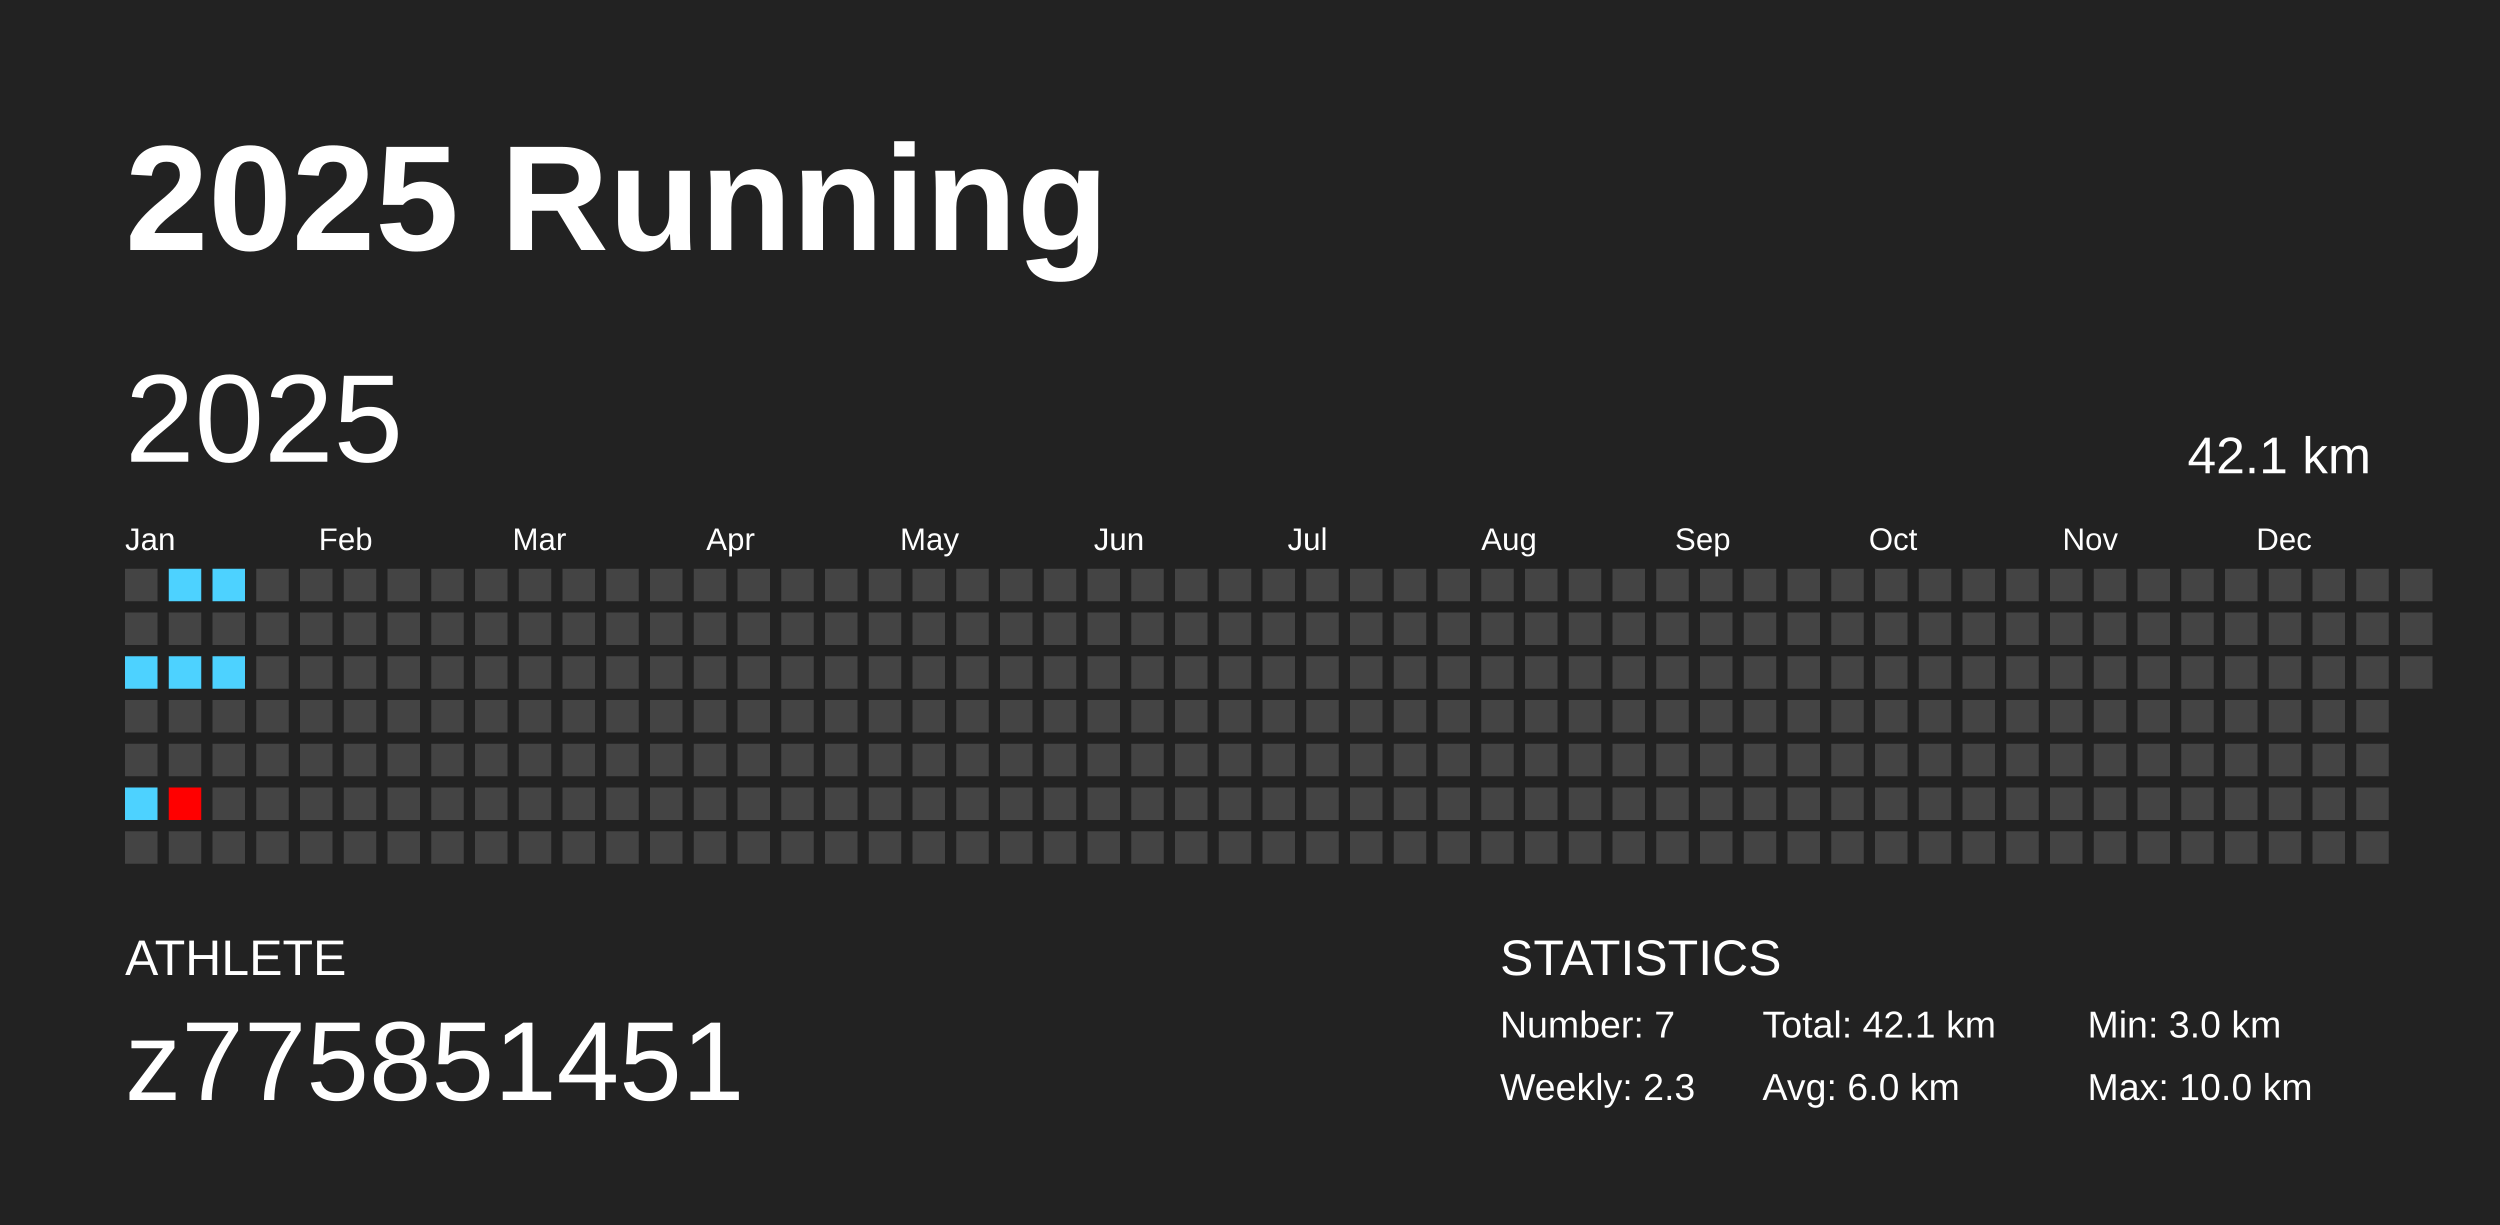
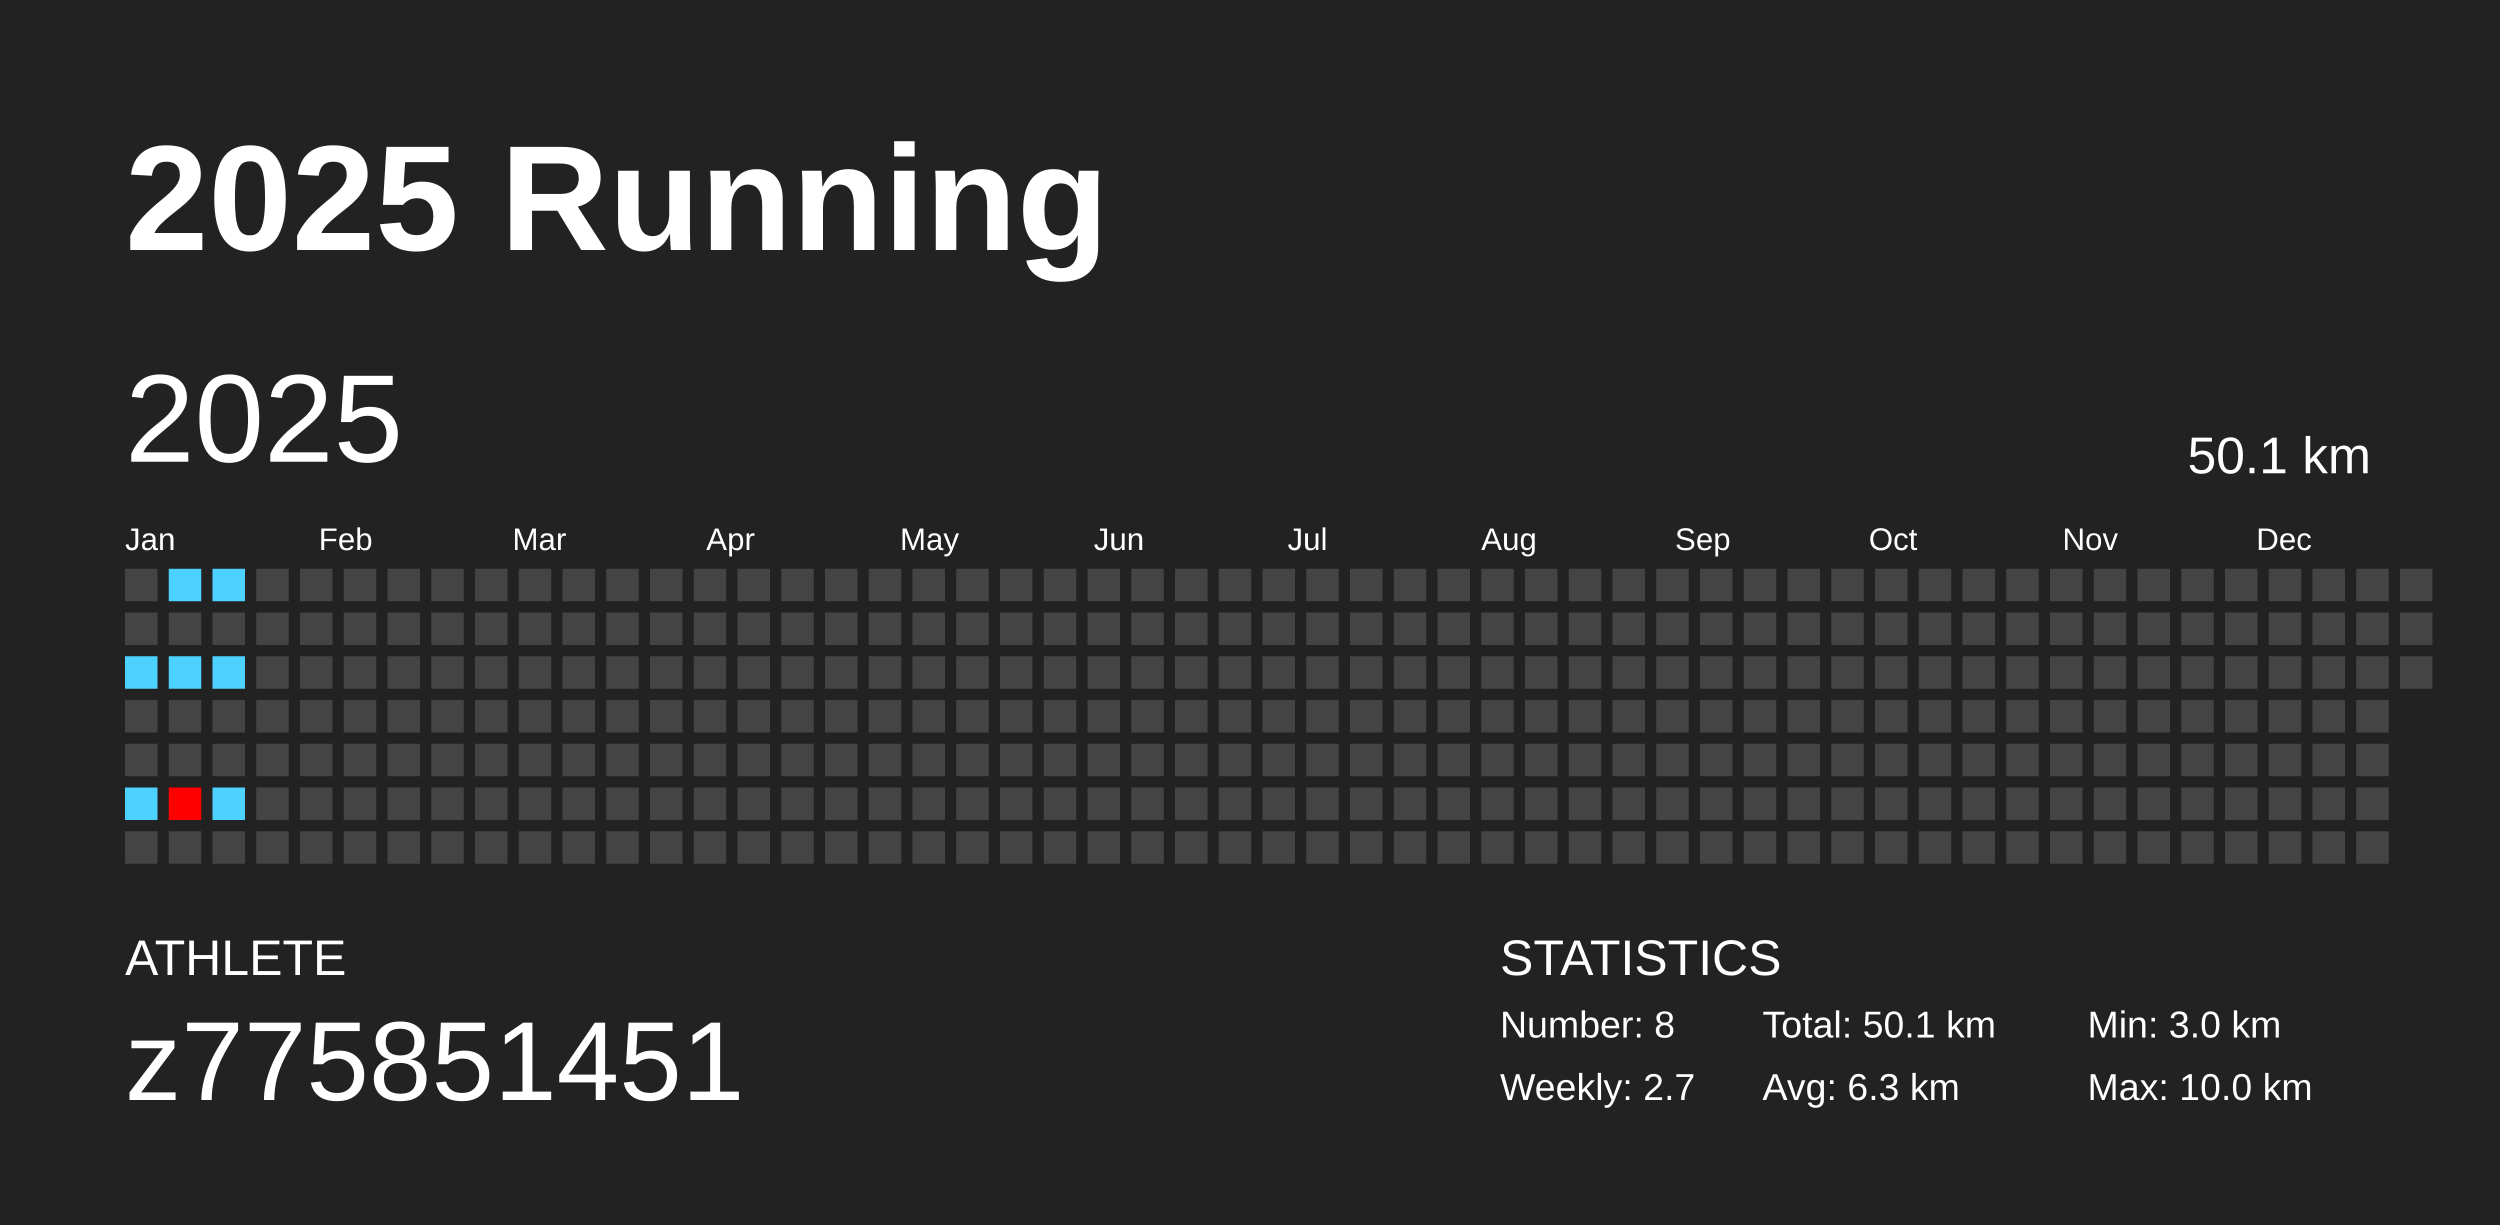
<svg xmlns="http://www.w3.org/2000/svg" baseProfile="full" height="98mm" version="1.1" viewBox="0,0,200,98" width="200mm">
  <defs />
  <rect fill="#222222" height="98" width="200" x="0" y="0" />
  <text fill="#FFFFFF" style="font-size:12px; font-family:Arial; font-weight:bold;" x="10" y="20">2025 Running</text>
  <text fill="#FFFFFF" style="font-size:4px; font-family:Arial" x="10" y="78">ATHLETE</text>
  <text fill="#FFFFFF" style="font-size:9px; font-family:Arial" x="10" y="88">z775851451</text>
  <text fill="#FFFFFF" style="font-size:4px; font-family:Arial" x="120" y="78">STATISTICS</text>
-   <text fill="#FFFFFF" style="font-size:3px; font-family:Arial" x="120" y="83">Number: 7</text>
-   <text fill="#FFFFFF" style="font-size:3px; font-family:Arial" x="120" y="88">Weekly: 2.3</text>
-   <text fill="#FFFFFF" style="font-size:3px; font-family:Arial" x="141" y="83">Total: 42.1 km</text>
-   <text fill="#FFFFFF" style="font-size:3px; font-family:Arial" x="141" y="88">Avg: 6.0 km</text>
+   <text fill="#FFFFFF" style="font-size:3px; font-family:Arial" x="120" y="83">Number: 8</text>
+   <text fill="#FFFFFF" style="font-size:3px; font-family:Arial" x="120" y="88">Weekly: 2.7</text>
+   <text fill="#FFFFFF" style="font-size:3px; font-family:Arial" x="141" y="83">Total: 50.1 km</text>
+   <text fill="#FFFFFF" style="font-size:3px; font-family:Arial" x="141" y="88">Avg: 6.3 km</text>
  <text fill="#FFFFFF" style="font-size:3px; font-family:Arial" x="167" y="83">Min: 3.0 km</text>
  <text fill="#FFFFFF" style="font-size:3px; font-family:Arial" x="167" y="88">Max: 10.0 km</text>
  <text dominant-baseline="hanging" fill="#FFFFFF" style="font-size:10.0px; font-family:Arial;" x="10" y="30">2025</text>
-   <text dominant-baseline="hanging" fill="#FFFFFF" style="font-size:4.125px; font-family:Arial;" x="175" y="35">42.1 km</text>
+   <text dominant-baseline="hanging" fill="#FFFFFF" style="font-size:4.125px; font-family:Arial;" x="175" y="35">50.1 km</text>
  <text fill="#FFFFFF" style="font-size:2.5px; font-family:Arial" x="10.0" y="44">Jan</text>
  <text fill="#FFFFFF" style="font-size:2.5px; font-family:Arial" x="25.5" y="44">Feb</text>
  <text fill="#FFFFFF" style="font-size:2.5px; font-family:Arial" x="41.0" y="44">Mar</text>
  <text fill="#FFFFFF" style="font-size:2.5px; font-family:Arial" x="56.5" y="44">Apr</text>
  <text fill="#FFFFFF" style="font-size:2.5px; font-family:Arial" x="72.0" y="44">May</text>
  <text fill="#FFFFFF" style="font-size:2.5px; font-family:Arial" x="87.5" y="44">Jun</text>
  <text fill="#FFFFFF" style="font-size:2.5px; font-family:Arial" x="103.0" y="44">Jul</text>
  <text fill="#FFFFFF" style="font-size:2.5px; font-family:Arial" x="118.5" y="44">Aug</text>
  <text fill="#FFFFFF" style="font-size:2.5px; font-family:Arial" x="134.0" y="44">Sep</text>
  <text fill="#FFFFFF" style="font-size:2.5px; font-family:Arial" x="149.5" y="44">Oct</text>
  <text fill="#FFFFFF" style="font-size:2.5px; font-family:Arial" x="165.0" y="44">Nov</text>
  <text fill="#FFFFFF" style="font-size:2.5px; font-family:Arial" x="180.5" y="44">Dec</text>
  <rect fill="#444444" height="2.6" width="2.6" x="10.0" y="45.5" />
  <rect fill="#444444" height="2.6" width="2.6" x="10.0" y="49.0" />
  <rect fill="#4dd2ff" height="2.6" width="2.6" x="10.0" y="52.5" />
  <rect fill="#444444" height="2.6" width="2.6" x="10.0" y="56.0" />
  <rect fill="#444444" height="2.6" width="2.6" x="10.0" y="59.5" />
  <rect fill="#4dd2ff" height="2.6" width="2.6" x="10.0" y="63.0" />
  <rect fill="#444444" height="2.6" width="2.6" x="10.0" y="66.5" />
  <rect fill="#4dd2ff" height="2.6" width="2.6" x="13.5" y="45.5" />
  <rect fill="#444444" height="2.6" width="2.6" x="13.5" y="49.0" />
  <rect fill="#4dd2ff" height="2.6" width="2.6" x="13.5" y="52.5" />
  <rect fill="#444444" height="2.6" width="2.6" x="13.5" y="56.0" />
  <rect fill="#444444" height="2.6" width="2.6" x="13.5" y="59.5" />
  <rect fill="#ff0000" height="2.6" width="2.6" x="13.5" y="63.0" />
  <rect fill="#444444" height="2.6" width="2.6" x="13.5" y="66.5" />
  <rect fill="#4dd2ff" height="2.6" width="2.6" x="17.0" y="45.5" />
  <rect fill="#444444" height="2.6" width="2.6" x="17.0" y="49.0" />
  <rect fill="#4dd2ff" height="2.6" width="2.6" x="17.0" y="52.5" />
  <rect fill="#444444" height="2.6" width="2.6" x="17.0" y="56.0" />
  <rect fill="#444444" height="2.6" width="2.6" x="17.0" y="59.5" />
-   <rect fill="#444444" height="2.6" width="2.6" x="17.0" y="63.0" />
+   <rect fill="#4dd2ff" height="2.6" width="2.6" x="17.0" y="63.0" />
  <rect fill="#444444" height="2.6" width="2.6" x="17.0" y="66.5" />
  <rect fill="#444444" height="2.6" width="2.6" x="20.5" y="45.5" />
  <rect fill="#444444" height="2.6" width="2.6" x="20.5" y="49.0" />
  <rect fill="#444444" height="2.6" width="2.6" x="20.5" y="52.5" />
  <rect fill="#444444" height="2.6" width="2.6" x="20.5" y="56.0" />
  <rect fill="#444444" height="2.6" width="2.6" x="20.5" y="59.5" />
  <rect fill="#444444" height="2.6" width="2.6" x="20.5" y="63.0" />
  <rect fill="#444444" height="2.6" width="2.6" x="20.5" y="66.5" />
  <rect fill="#444444" height="2.6" width="2.6" x="24.0" y="45.5" />
  <rect fill="#444444" height="2.6" width="2.6" x="24.0" y="49.0" />
  <rect fill="#444444" height="2.6" width="2.6" x="24.0" y="52.5" />
  <rect fill="#444444" height="2.6" width="2.6" x="24.0" y="56.0" />
  <rect fill="#444444" height="2.6" width="2.6" x="24.0" y="59.5" />
  <rect fill="#444444" height="2.6" width="2.6" x="24.0" y="63.0" />
  <rect fill="#444444" height="2.6" width="2.6" x="24.0" y="66.5" />
  <rect fill="#444444" height="2.6" width="2.6" x="27.5" y="45.5" />
  <rect fill="#444444" height="2.6" width="2.6" x="27.5" y="49.0" />
  <rect fill="#444444" height="2.6" width="2.6" x="27.5" y="52.5" />
  <rect fill="#444444" height="2.6" width="2.6" x="27.5" y="56.0" />
  <rect fill="#444444" height="2.6" width="2.6" x="27.5" y="59.5" />
  <rect fill="#444444" height="2.6" width="2.6" x="27.5" y="63.0" />
  <rect fill="#444444" height="2.6" width="2.6" x="27.5" y="66.5" />
  <rect fill="#444444" height="2.6" width="2.6" x="31.0" y="45.5" />
  <rect fill="#444444" height="2.6" width="2.6" x="31.0" y="49.0" />
  <rect fill="#444444" height="2.6" width="2.6" x="31.0" y="52.5" />
  <rect fill="#444444" height="2.6" width="2.6" x="31.0" y="56.0" />
  <rect fill="#444444" height="2.6" width="2.6" x="31.0" y="59.5" />
  <rect fill="#444444" height="2.6" width="2.6" x="31.0" y="63.0" />
  <rect fill="#444444" height="2.6" width="2.6" x="31.0" y="66.5" />
  <rect fill="#444444" height="2.6" width="2.6" x="34.5" y="45.5" />
  <rect fill="#444444" height="2.6" width="2.6" x="34.5" y="49.0" />
  <rect fill="#444444" height="2.6" width="2.6" x="34.5" y="52.5" />
  <rect fill="#444444" height="2.6" width="2.6" x="34.5" y="56.0" />
  <rect fill="#444444" height="2.6" width="2.6" x="34.5" y="59.5" />
  <rect fill="#444444" height="2.6" width="2.6" x="34.5" y="63.0" />
  <rect fill="#444444" height="2.6" width="2.6" x="34.5" y="66.5" />
  <rect fill="#444444" height="2.6" width="2.6" x="38.0" y="45.5" />
  <rect fill="#444444" height="2.6" width="2.6" x="38.0" y="49.0" />
  <rect fill="#444444" height="2.6" width="2.6" x="38.0" y="52.5" />
  <rect fill="#444444" height="2.6" width="2.6" x="38.0" y="56.0" />
  <rect fill="#444444" height="2.6" width="2.6" x="38.0" y="59.5" />
  <rect fill="#444444" height="2.6" width="2.6" x="38.0" y="63.0" />
  <rect fill="#444444" height="2.6" width="2.6" x="38.0" y="66.5" />
  <rect fill="#444444" height="2.6" width="2.6" x="41.5" y="45.5" />
  <rect fill="#444444" height="2.6" width="2.6" x="41.5" y="49.0" />
  <rect fill="#444444" height="2.6" width="2.6" x="41.5" y="52.5" />
  <rect fill="#444444" height="2.6" width="2.6" x="41.5" y="56.0" />
  <rect fill="#444444" height="2.6" width="2.6" x="41.5" y="59.5" />
  <rect fill="#444444" height="2.6" width="2.6" x="41.5" y="63.0" />
  <rect fill="#444444" height="2.6" width="2.6" x="41.5" y="66.5" />
  <rect fill="#444444" height="2.6" width="2.6" x="45.0" y="45.5" />
  <rect fill="#444444" height="2.6" width="2.6" x="45.0" y="49.0" />
  <rect fill="#444444" height="2.6" width="2.6" x="45.0" y="52.5" />
  <rect fill="#444444" height="2.6" width="2.6" x="45.0" y="56.0" />
  <rect fill="#444444" height="2.6" width="2.6" x="45.0" y="59.5" />
  <rect fill="#444444" height="2.6" width="2.6" x="45.0" y="63.0" />
  <rect fill="#444444" height="2.6" width="2.6" x="45.0" y="66.5" />
  <rect fill="#444444" height="2.6" width="2.6" x="48.5" y="45.5" />
  <rect fill="#444444" height="2.6" width="2.6" x="48.5" y="49.0" />
  <rect fill="#444444" height="2.6" width="2.6" x="48.5" y="52.5" />
  <rect fill="#444444" height="2.6" width="2.6" x="48.5" y="56.0" />
  <rect fill="#444444" height="2.6" width="2.6" x="48.5" y="59.5" />
  <rect fill="#444444" height="2.6" width="2.6" x="48.5" y="63.0" />
  <rect fill="#444444" height="2.6" width="2.6" x="48.5" y="66.5" />
  <rect fill="#444444" height="2.6" width="2.6" x="52.0" y="45.5" />
  <rect fill="#444444" height="2.6" width="2.6" x="52.0" y="49.0" />
  <rect fill="#444444" height="2.6" width="2.6" x="52.0" y="52.5" />
  <rect fill="#444444" height="2.6" width="2.6" x="52.0" y="56.0" />
  <rect fill="#444444" height="2.6" width="2.6" x="52.0" y="59.5" />
  <rect fill="#444444" height="2.6" width="2.6" x="52.0" y="63.0" />
  <rect fill="#444444" height="2.6" width="2.6" x="52.0" y="66.5" />
  <rect fill="#444444" height="2.6" width="2.6" x="55.5" y="45.5" />
  <rect fill="#444444" height="2.6" width="2.6" x="55.5" y="49.0" />
  <rect fill="#444444" height="2.6" width="2.6" x="55.5" y="52.5" />
  <rect fill="#444444" height="2.6" width="2.6" x="55.5" y="56.0" />
  <rect fill="#444444" height="2.6" width="2.6" x="55.5" y="59.5" />
  <rect fill="#444444" height="2.6" width="2.6" x="55.5" y="63.0" />
  <rect fill="#444444" height="2.6" width="2.6" x="55.5" y="66.5" />
  <rect fill="#444444" height="2.6" width="2.6" x="59.0" y="45.5" />
  <rect fill="#444444" height="2.6" width="2.6" x="59.0" y="49.0" />
  <rect fill="#444444" height="2.6" width="2.6" x="59.0" y="52.5" />
  <rect fill="#444444" height="2.6" width="2.6" x="59.0" y="56.0" />
  <rect fill="#444444" height="2.6" width="2.6" x="59.0" y="59.5" />
  <rect fill="#444444" height="2.6" width="2.6" x="59.0" y="63.0" />
  <rect fill="#444444" height="2.6" width="2.6" x="59.0" y="66.5" />
  <rect fill="#444444" height="2.6" width="2.6" x="62.5" y="45.5" />
  <rect fill="#444444" height="2.6" width="2.6" x="62.5" y="49.0" />
  <rect fill="#444444" height="2.6" width="2.6" x="62.5" y="52.5" />
  <rect fill="#444444" height="2.6" width="2.6" x="62.5" y="56.0" />
  <rect fill="#444444" height="2.6" width="2.6" x="62.5" y="59.5" />
  <rect fill="#444444" height="2.6" width="2.6" x="62.5" y="63.0" />
  <rect fill="#444444" height="2.6" width="2.6" x="62.5" y="66.5" />
  <rect fill="#444444" height="2.6" width="2.6" x="66.0" y="45.5" />
  <rect fill="#444444" height="2.6" width="2.6" x="66.0" y="49.0" />
  <rect fill="#444444" height="2.6" width="2.6" x="66.0" y="52.5" />
  <rect fill="#444444" height="2.6" width="2.6" x="66.0" y="56.0" />
  <rect fill="#444444" height="2.6" width="2.6" x="66.0" y="59.5" />
  <rect fill="#444444" height="2.6" width="2.6" x="66.0" y="63.0" />
  <rect fill="#444444" height="2.6" width="2.6" x="66.0" y="66.5" />
  <rect fill="#444444" height="2.6" width="2.6" x="69.5" y="45.5" />
  <rect fill="#444444" height="2.6" width="2.6" x="69.5" y="49.0" />
  <rect fill="#444444" height="2.6" width="2.6" x="69.5" y="52.5" />
  <rect fill="#444444" height="2.6" width="2.6" x="69.5" y="56.0" />
  <rect fill="#444444" height="2.6" width="2.6" x="69.5" y="59.5" />
  <rect fill="#444444" height="2.6" width="2.6" x="69.5" y="63.0" />
  <rect fill="#444444" height="2.6" width="2.6" x="69.5" y="66.5" />
  <rect fill="#444444" height="2.6" width="2.6" x="73.0" y="45.5" />
  <rect fill="#444444" height="2.6" width="2.6" x="73.0" y="49.0" />
  <rect fill="#444444" height="2.6" width="2.6" x="73.0" y="52.5" />
  <rect fill="#444444" height="2.6" width="2.6" x="73.0" y="56.0" />
  <rect fill="#444444" height="2.6" width="2.6" x="73.0" y="59.5" />
  <rect fill="#444444" height="2.6" width="2.6" x="73.0" y="63.0" />
  <rect fill="#444444" height="2.6" width="2.6" x="73.0" y="66.5" />
  <rect fill="#444444" height="2.6" width="2.6" x="76.5" y="45.5" />
  <rect fill="#444444" height="2.6" width="2.6" x="76.5" y="49.0" />
  <rect fill="#444444" height="2.6" width="2.6" x="76.5" y="52.5" />
  <rect fill="#444444" height="2.6" width="2.6" x="76.5" y="56.0" />
  <rect fill="#444444" height="2.6" width="2.6" x="76.5" y="59.5" />
  <rect fill="#444444" height="2.6" width="2.6" x="76.5" y="63.0" />
  <rect fill="#444444" height="2.6" width="2.6" x="76.5" y="66.5" />
  <rect fill="#444444" height="2.6" width="2.6" x="80.0" y="45.5" />
  <rect fill="#444444" height="2.6" width="2.6" x="80.0" y="49.0" />
  <rect fill="#444444" height="2.6" width="2.6" x="80.0" y="52.5" />
  <rect fill="#444444" height="2.6" width="2.6" x="80.0" y="56.0" />
  <rect fill="#444444" height="2.6" width="2.6" x="80.0" y="59.5" />
  <rect fill="#444444" height="2.6" width="2.6" x="80.0" y="63.0" />
  <rect fill="#444444" height="2.6" width="2.6" x="80.0" y="66.5" />
  <rect fill="#444444" height="2.6" width="2.6" x="83.5" y="45.5" />
  <rect fill="#444444" height="2.6" width="2.6" x="83.5" y="49.0" />
  <rect fill="#444444" height="2.6" width="2.6" x="83.5" y="52.5" />
  <rect fill="#444444" height="2.6" width="2.6" x="83.5" y="56.0" />
  <rect fill="#444444" height="2.6" width="2.6" x="83.5" y="59.5" />
  <rect fill="#444444" height="2.6" width="2.6" x="83.5" y="63.0" />
  <rect fill="#444444" height="2.6" width="2.6" x="83.5" y="66.5" />
  <rect fill="#444444" height="2.6" width="2.6" x="87.0" y="45.5" />
  <rect fill="#444444" height="2.6" width="2.6" x="87.0" y="49.0" />
  <rect fill="#444444" height="2.6" width="2.6" x="87.0" y="52.5" />
  <rect fill="#444444" height="2.6" width="2.6" x="87.0" y="56.0" />
  <rect fill="#444444" height="2.6" width="2.6" x="87.0" y="59.5" />
  <rect fill="#444444" height="2.6" width="2.6" x="87.0" y="63.0" />
  <rect fill="#444444" height="2.6" width="2.6" x="87.0" y="66.5" />
  <rect fill="#444444" height="2.6" width="2.6" x="90.5" y="45.5" />
  <rect fill="#444444" height="2.6" width="2.6" x="90.5" y="49.0" />
  <rect fill="#444444" height="2.6" width="2.6" x="90.5" y="52.5" />
  <rect fill="#444444" height="2.6" width="2.6" x="90.5" y="56.0" />
  <rect fill="#444444" height="2.6" width="2.6" x="90.5" y="59.5" />
  <rect fill="#444444" height="2.6" width="2.6" x="90.5" y="63.0" />
  <rect fill="#444444" height="2.6" width="2.6" x="90.5" y="66.5" />
  <rect fill="#444444" height="2.6" width="2.6" x="94.0" y="45.5" />
  <rect fill="#444444" height="2.6" width="2.6" x="94.0" y="49.0" />
  <rect fill="#444444" height="2.6" width="2.6" x="94.0" y="52.5" />
  <rect fill="#444444" height="2.6" width="2.6" x="94.0" y="56.0" />
  <rect fill="#444444" height="2.6" width="2.6" x="94.0" y="59.5" />
  <rect fill="#444444" height="2.6" width="2.6" x="94.0" y="63.0" />
  <rect fill="#444444" height="2.6" width="2.6" x="94.0" y="66.5" />
  <rect fill="#444444" height="2.6" width="2.6" x="97.5" y="45.5" />
  <rect fill="#444444" height="2.6" width="2.6" x="97.5" y="49.0" />
  <rect fill="#444444" height="2.6" width="2.6" x="97.5" y="52.5" />
  <rect fill="#444444" height="2.6" width="2.6" x="97.5" y="56.0" />
  <rect fill="#444444" height="2.6" width="2.6" x="97.5" y="59.5" />
  <rect fill="#444444" height="2.6" width="2.6" x="97.5" y="63.0" />
  <rect fill="#444444" height="2.6" width="2.6" x="97.5" y="66.5" />
  <rect fill="#444444" height="2.6" width="2.6" x="101.0" y="45.5" />
  <rect fill="#444444" height="2.6" width="2.6" x="101.0" y="49.0" />
  <rect fill="#444444" height="2.6" width="2.6" x="101.0" y="52.5" />
  <rect fill="#444444" height="2.6" width="2.6" x="101.0" y="56.0" />
  <rect fill="#444444" height="2.6" width="2.6" x="101.0" y="59.5" />
  <rect fill="#444444" height="2.6" width="2.6" x="101.0" y="63.0" />
  <rect fill="#444444" height="2.6" width="2.6" x="101.0" y="66.5" />
  <rect fill="#444444" height="2.6" width="2.6" x="104.5" y="45.5" />
  <rect fill="#444444" height="2.6" width="2.6" x="104.5" y="49.0" />
  <rect fill="#444444" height="2.6" width="2.6" x="104.5" y="52.5" />
  <rect fill="#444444" height="2.6" width="2.6" x="104.5" y="56.0" />
  <rect fill="#444444" height="2.6" width="2.6" x="104.5" y="59.5" />
  <rect fill="#444444" height="2.6" width="2.6" x="104.5" y="63.0" />
  <rect fill="#444444" height="2.6" width="2.6" x="104.5" y="66.5" />
  <rect fill="#444444" height="2.6" width="2.6" x="108.0" y="45.5" />
  <rect fill="#444444" height="2.6" width="2.6" x="108.0" y="49.0" />
  <rect fill="#444444" height="2.6" width="2.6" x="108.0" y="52.5" />
  <rect fill="#444444" height="2.6" width="2.6" x="108.0" y="56.0" />
  <rect fill="#444444" height="2.6" width="2.6" x="108.0" y="59.5" />
  <rect fill="#444444" height="2.6" width="2.6" x="108.0" y="63.0" />
  <rect fill="#444444" height="2.6" width="2.6" x="108.0" y="66.5" />
  <rect fill="#444444" height="2.6" width="2.6" x="111.5" y="45.5" />
  <rect fill="#444444" height="2.6" width="2.6" x="111.5" y="49.0" />
  <rect fill="#444444" height="2.6" width="2.6" x="111.5" y="52.5" />
  <rect fill="#444444" height="2.6" width="2.6" x="111.5" y="56.0" />
  <rect fill="#444444" height="2.6" width="2.6" x="111.5" y="59.5" />
  <rect fill="#444444" height="2.6" width="2.6" x="111.5" y="63.0" />
  <rect fill="#444444" height="2.6" width="2.6" x="111.5" y="66.5" />
  <rect fill="#444444" height="2.6" width="2.6" x="115.0" y="45.5" />
  <rect fill="#444444" height="2.6" width="2.6" x="115.0" y="49.0" />
  <rect fill="#444444" height="2.6" width="2.6" x="115.0" y="52.5" />
  <rect fill="#444444" height="2.6" width="2.6" x="115.0" y="56.0" />
  <rect fill="#444444" height="2.6" width="2.6" x="115.0" y="59.5" />
  <rect fill="#444444" height="2.6" width="2.6" x="115.0" y="63.0" />
  <rect fill="#444444" height="2.6" width="2.6" x="115.0" y="66.5" />
  <rect fill="#444444" height="2.6" width="2.6" x="118.5" y="45.5" />
  <rect fill="#444444" height="2.6" width="2.6" x="118.5" y="49.0" />
  <rect fill="#444444" height="2.6" width="2.6" x="118.5" y="52.5" />
  <rect fill="#444444" height="2.6" width="2.6" x="118.5" y="56.0" />
  <rect fill="#444444" height="2.6" width="2.6" x="118.5" y="59.5" />
  <rect fill="#444444" height="2.6" width="2.6" x="118.5" y="63.0" />
  <rect fill="#444444" height="2.6" width="2.6" x="118.5" y="66.5" />
  <rect fill="#444444" height="2.6" width="2.6" x="122.0" y="45.5" />
  <rect fill="#444444" height="2.6" width="2.6" x="122.0" y="49.0" />
  <rect fill="#444444" height="2.6" width="2.6" x="122.0" y="52.5" />
  <rect fill="#444444" height="2.6" width="2.6" x="122.0" y="56.0" />
  <rect fill="#444444" height="2.6" width="2.6" x="122.0" y="59.5" />
  <rect fill="#444444" height="2.6" width="2.6" x="122.0" y="63.0" />
  <rect fill="#444444" height="2.6" width="2.6" x="122.0" y="66.5" />
  <rect fill="#444444" height="2.6" width="2.6" x="125.5" y="45.5" />
  <rect fill="#444444" height="2.6" width="2.6" x="125.5" y="49.0" />
  <rect fill="#444444" height="2.6" width="2.6" x="125.5" y="52.5" />
  <rect fill="#444444" height="2.6" width="2.6" x="125.5" y="56.0" />
  <rect fill="#444444" height="2.6" width="2.6" x="125.5" y="59.5" />
  <rect fill="#444444" height="2.6" width="2.6" x="125.5" y="63.0" />
  <rect fill="#444444" height="2.6" width="2.6" x="125.5" y="66.5" />
  <rect fill="#444444" height="2.6" width="2.6" x="129.0" y="45.5" />
  <rect fill="#444444" height="2.6" width="2.6" x="129.0" y="49.0" />
  <rect fill="#444444" height="2.6" width="2.6" x="129.0" y="52.5" />
  <rect fill="#444444" height="2.6" width="2.6" x="129.0" y="56.0" />
  <rect fill="#444444" height="2.6" width="2.6" x="129.0" y="59.5" />
  <rect fill="#444444" height="2.6" width="2.6" x="129.0" y="63.0" />
  <rect fill="#444444" height="2.6" width="2.6" x="129.0" y="66.5" />
  <rect fill="#444444" height="2.6" width="2.6" x="132.5" y="45.5" />
  <rect fill="#444444" height="2.6" width="2.6" x="132.5" y="49.0" />
  <rect fill="#444444" height="2.6" width="2.6" x="132.5" y="52.5" />
  <rect fill="#444444" height="2.6" width="2.6" x="132.5" y="56.0" />
  <rect fill="#444444" height="2.6" width="2.6" x="132.5" y="59.5" />
  <rect fill="#444444" height="2.6" width="2.6" x="132.5" y="63.0" />
  <rect fill="#444444" height="2.6" width="2.6" x="132.5" y="66.5" />
  <rect fill="#444444" height="2.6" width="2.6" x="136.0" y="45.5" />
  <rect fill="#444444" height="2.6" width="2.6" x="136.0" y="49.0" />
  <rect fill="#444444" height="2.6" width="2.6" x="136.0" y="52.5" />
  <rect fill="#444444" height="2.6" width="2.6" x="136.0" y="56.0" />
  <rect fill="#444444" height="2.6" width="2.6" x="136.0" y="59.5" />
  <rect fill="#444444" height="2.6" width="2.6" x="136.0" y="63.0" />
  <rect fill="#444444" height="2.6" width="2.6" x="136.0" y="66.5" />
  <rect fill="#444444" height="2.6" width="2.6" x="139.5" y="45.5" />
  <rect fill="#444444" height="2.6" width="2.6" x="139.5" y="49.0" />
  <rect fill="#444444" height="2.6" width="2.6" x="139.5" y="52.5" />
  <rect fill="#444444" height="2.6" width="2.6" x="139.5" y="56.0" />
  <rect fill="#444444" height="2.6" width="2.6" x="139.5" y="59.5" />
  <rect fill="#444444" height="2.6" width="2.6" x="139.5" y="63.0" />
  <rect fill="#444444" height="2.6" width="2.6" x="139.5" y="66.5" />
  <rect fill="#444444" height="2.6" width="2.6" x="143.0" y="45.5" />
  <rect fill="#444444" height="2.6" width="2.6" x="143.0" y="49.0" />
  <rect fill="#444444" height="2.6" width="2.6" x="143.0" y="52.5" />
  <rect fill="#444444" height="2.6" width="2.6" x="143.0" y="56.0" />
  <rect fill="#444444" height="2.6" width="2.6" x="143.0" y="59.5" />
  <rect fill="#444444" height="2.6" width="2.6" x="143.0" y="63.0" />
  <rect fill="#444444" height="2.6" width="2.6" x="143.0" y="66.5" />
  <rect fill="#444444" height="2.6" width="2.6" x="146.5" y="45.5" />
  <rect fill="#444444" height="2.6" width="2.6" x="146.5" y="49.0" />
  <rect fill="#444444" height="2.6" width="2.6" x="146.5" y="52.5" />
  <rect fill="#444444" height="2.6" width="2.6" x="146.5" y="56.0" />
  <rect fill="#444444" height="2.6" width="2.6" x="146.5" y="59.5" />
  <rect fill="#444444" height="2.6" width="2.6" x="146.5" y="63.0" />
  <rect fill="#444444" height="2.6" width="2.6" x="146.5" y="66.5" />
  <rect fill="#444444" height="2.6" width="2.6" x="150.0" y="45.5" />
  <rect fill="#444444" height="2.6" width="2.6" x="150.0" y="49.0" />
  <rect fill="#444444" height="2.6" width="2.6" x="150.0" y="52.5" />
  <rect fill="#444444" height="2.6" width="2.6" x="150.0" y="56.0" />
  <rect fill="#444444" height="2.6" width="2.6" x="150.0" y="59.5" />
  <rect fill="#444444" height="2.6" width="2.6" x="150.0" y="63.0" />
  <rect fill="#444444" height="2.6" width="2.6" x="150.0" y="66.5" />
  <rect fill="#444444" height="2.6" width="2.6" x="153.5" y="45.5" />
  <rect fill="#444444" height="2.6" width="2.6" x="153.5" y="49.0" />
  <rect fill="#444444" height="2.6" width="2.6" x="153.5" y="52.5" />
  <rect fill="#444444" height="2.6" width="2.6" x="153.5" y="56.0" />
  <rect fill="#444444" height="2.6" width="2.6" x="153.5" y="59.5" />
  <rect fill="#444444" height="2.6" width="2.6" x="153.5" y="63.0" />
  <rect fill="#444444" height="2.6" width="2.6" x="153.5" y="66.5" />
  <rect fill="#444444" height="2.6" width="2.6" x="157.0" y="45.5" />
  <rect fill="#444444" height="2.6" width="2.6" x="157.0" y="49.0" />
  <rect fill="#444444" height="2.6" width="2.6" x="157.0" y="52.5" />
  <rect fill="#444444" height="2.6" width="2.6" x="157.0" y="56.0" />
  <rect fill="#444444" height="2.6" width="2.6" x="157.0" y="59.5" />
  <rect fill="#444444" height="2.6" width="2.6" x="157.0" y="63.0" />
  <rect fill="#444444" height="2.6" width="2.6" x="157.0" y="66.5" />
  <rect fill="#444444" height="2.6" width="2.6" x="160.5" y="45.5" />
  <rect fill="#444444" height="2.6" width="2.6" x="160.5" y="49.0" />
  <rect fill="#444444" height="2.6" width="2.6" x="160.5" y="52.5" />
  <rect fill="#444444" height="2.6" width="2.6" x="160.5" y="56.0" />
  <rect fill="#444444" height="2.6" width="2.6" x="160.5" y="59.5" />
  <rect fill="#444444" height="2.6" width="2.6" x="160.5" y="63.0" />
  <rect fill="#444444" height="2.6" width="2.6" x="160.5" y="66.5" />
  <rect fill="#444444" height="2.6" width="2.6" x="164.0" y="45.5" />
  <rect fill="#444444" height="2.6" width="2.6" x="164.0" y="49.0" />
  <rect fill="#444444" height="2.6" width="2.6" x="164.0" y="52.5" />
  <rect fill="#444444" height="2.6" width="2.6" x="164.0" y="56.0" />
  <rect fill="#444444" height="2.6" width="2.6" x="164.0" y="59.5" />
  <rect fill="#444444" height="2.6" width="2.6" x="164.0" y="63.0" />
  <rect fill="#444444" height="2.6" width="2.6" x="164.0" y="66.5" />
  <rect fill="#444444" height="2.6" width="2.6" x="167.5" y="45.5" />
  <rect fill="#444444" height="2.6" width="2.6" x="167.5" y="49.0" />
  <rect fill="#444444" height="2.6" width="2.6" x="167.5" y="52.5" />
  <rect fill="#444444" height="2.6" width="2.6" x="167.5" y="56.0" />
  <rect fill="#444444" height="2.6" width="2.6" x="167.5" y="59.5" />
  <rect fill="#444444" height="2.6" width="2.6" x="167.5" y="63.0" />
  <rect fill="#444444" height="2.6" width="2.6" x="167.5" y="66.5" />
  <rect fill="#444444" height="2.6" width="2.6" x="171.0" y="45.5" />
  <rect fill="#444444" height="2.6" width="2.6" x="171.0" y="49.0" />
  <rect fill="#444444" height="2.6" width="2.6" x="171.0" y="52.5" />
  <rect fill="#444444" height="2.6" width="2.6" x="171.0" y="56.0" />
  <rect fill="#444444" height="2.6" width="2.6" x="171.0" y="59.5" />
  <rect fill="#444444" height="2.6" width="2.6" x="171.0" y="63.0" />
  <rect fill="#444444" height="2.6" width="2.6" x="171.0" y="66.5" />
  <rect fill="#444444" height="2.6" width="2.6" x="174.5" y="45.5" />
  <rect fill="#444444" height="2.6" width="2.6" x="174.5" y="49.0" />
  <rect fill="#444444" height="2.6" width="2.6" x="174.5" y="52.5" />
  <rect fill="#444444" height="2.6" width="2.6" x="174.5" y="56.0" />
  <rect fill="#444444" height="2.6" width="2.6" x="174.5" y="59.5" />
  <rect fill="#444444" height="2.6" width="2.6" x="174.5" y="63.0" />
  <rect fill="#444444" height="2.6" width="2.6" x="174.5" y="66.5" />
  <rect fill="#444444" height="2.6" width="2.6" x="178.0" y="45.5" />
  <rect fill="#444444" height="2.6" width="2.6" x="178.0" y="49.0" />
  <rect fill="#444444" height="2.6" width="2.6" x="178.0" y="52.5" />
  <rect fill="#444444" height="2.6" width="2.6" x="178.0" y="56.0" />
  <rect fill="#444444" height="2.6" width="2.6" x="178.0" y="59.5" />
  <rect fill="#444444" height="2.6" width="2.6" x="178.0" y="63.0" />
  <rect fill="#444444" height="2.6" width="2.6" x="178.0" y="66.5" />
  <rect fill="#444444" height="2.6" width="2.6" x="181.5" y="45.5" />
  <rect fill="#444444" height="2.6" width="2.6" x="181.5" y="49.0" />
  <rect fill="#444444" height="2.6" width="2.6" x="181.5" y="52.5" />
  <rect fill="#444444" height="2.6" width="2.6" x="181.5" y="56.0" />
  <rect fill="#444444" height="2.6" width="2.6" x="181.5" y="59.5" />
  <rect fill="#444444" height="2.6" width="2.6" x="181.5" y="63.0" />
  <rect fill="#444444" height="2.6" width="2.6" x="181.5" y="66.5" />
  <rect fill="#444444" height="2.6" width="2.6" x="185.0" y="45.5" />
  <rect fill="#444444" height="2.6" width="2.6" x="185.0" y="49.0" />
  <rect fill="#444444" height="2.6" width="2.6" x="185.0" y="52.5" />
  <rect fill="#444444" height="2.6" width="2.6" x="185.0" y="56.0" />
  <rect fill="#444444" height="2.6" width="2.6" x="185.0" y="59.5" />
  <rect fill="#444444" height="2.6" width="2.6" x="185.0" y="63.0" />
  <rect fill="#444444" height="2.6" width="2.6" x="185.0" y="66.5" />
  <rect fill="#444444" height="2.6" width="2.6" x="188.5" y="45.5" />
  <rect fill="#444444" height="2.6" width="2.6" x="188.5" y="49.0" />
  <rect fill="#444444" height="2.6" width="2.6" x="188.5" y="52.5" />
  <rect fill="#444444" height="2.6" width="2.6" x="188.5" y="56.0" />
  <rect fill="#444444" height="2.6" width="2.6" x="188.5" y="59.5" />
  <rect fill="#444444" height="2.6" width="2.6" x="188.5" y="63.0" />
  <rect fill="#444444" height="2.6" width="2.6" x="188.5" y="66.5" />
  <rect fill="#444444" height="2.6" width="2.6" x="192.0" y="45.5" />
  <rect fill="#444444" height="2.6" width="2.6" x="192.0" y="49.0" />
  <rect fill="#444444" height="2.6" width="2.6" x="192.0" y="52.5" />
</svg>
